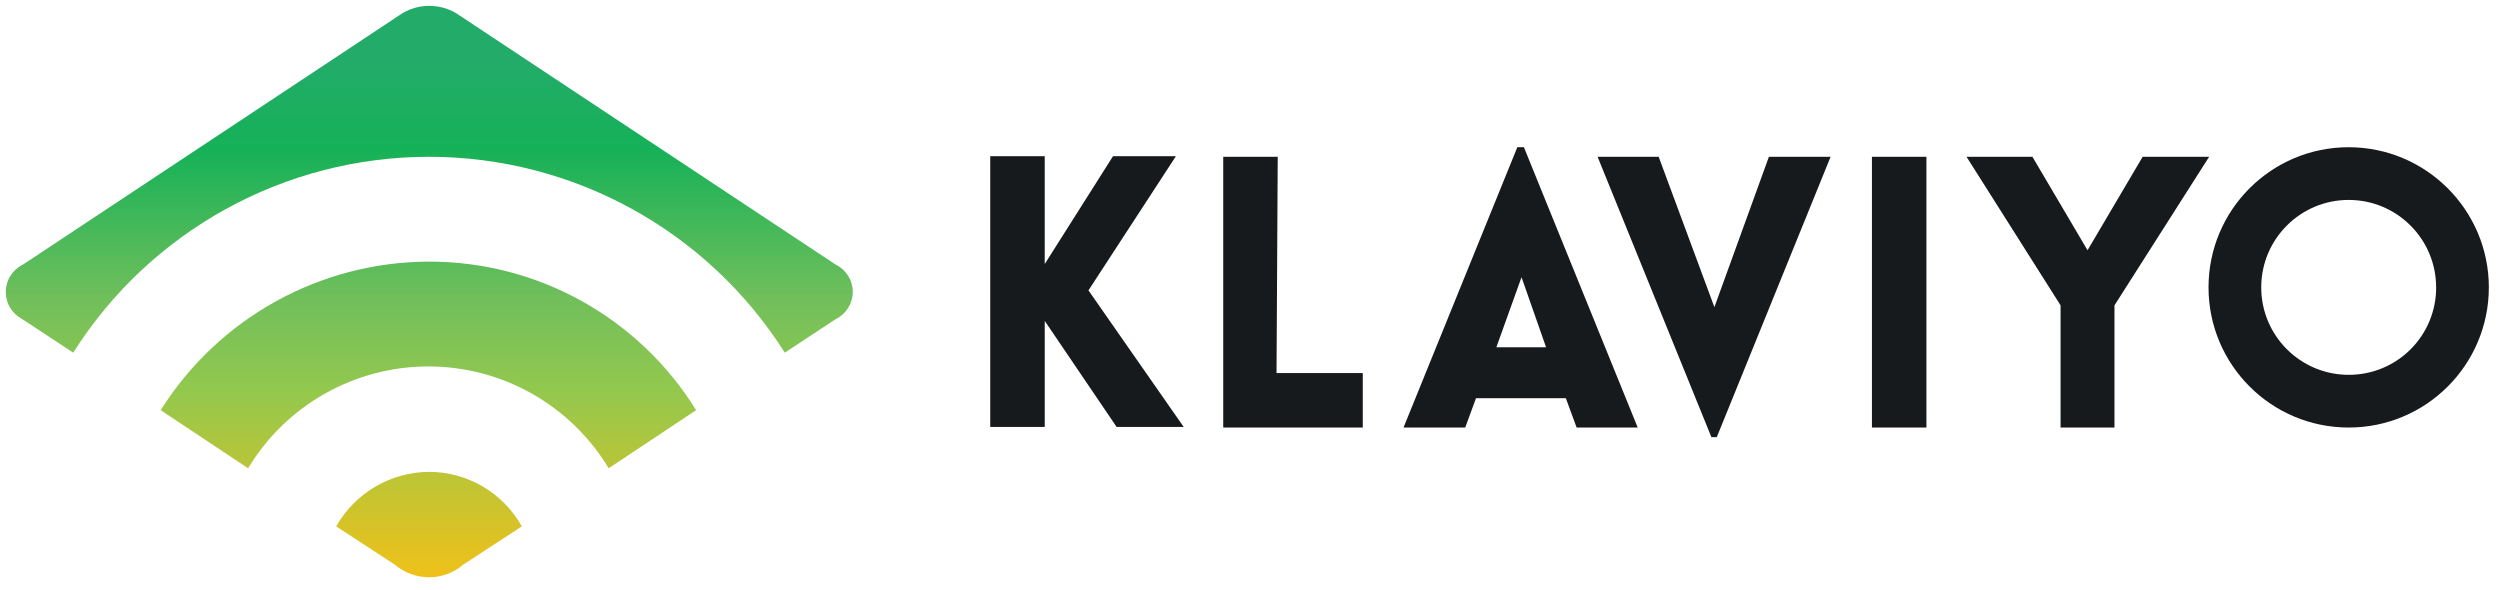
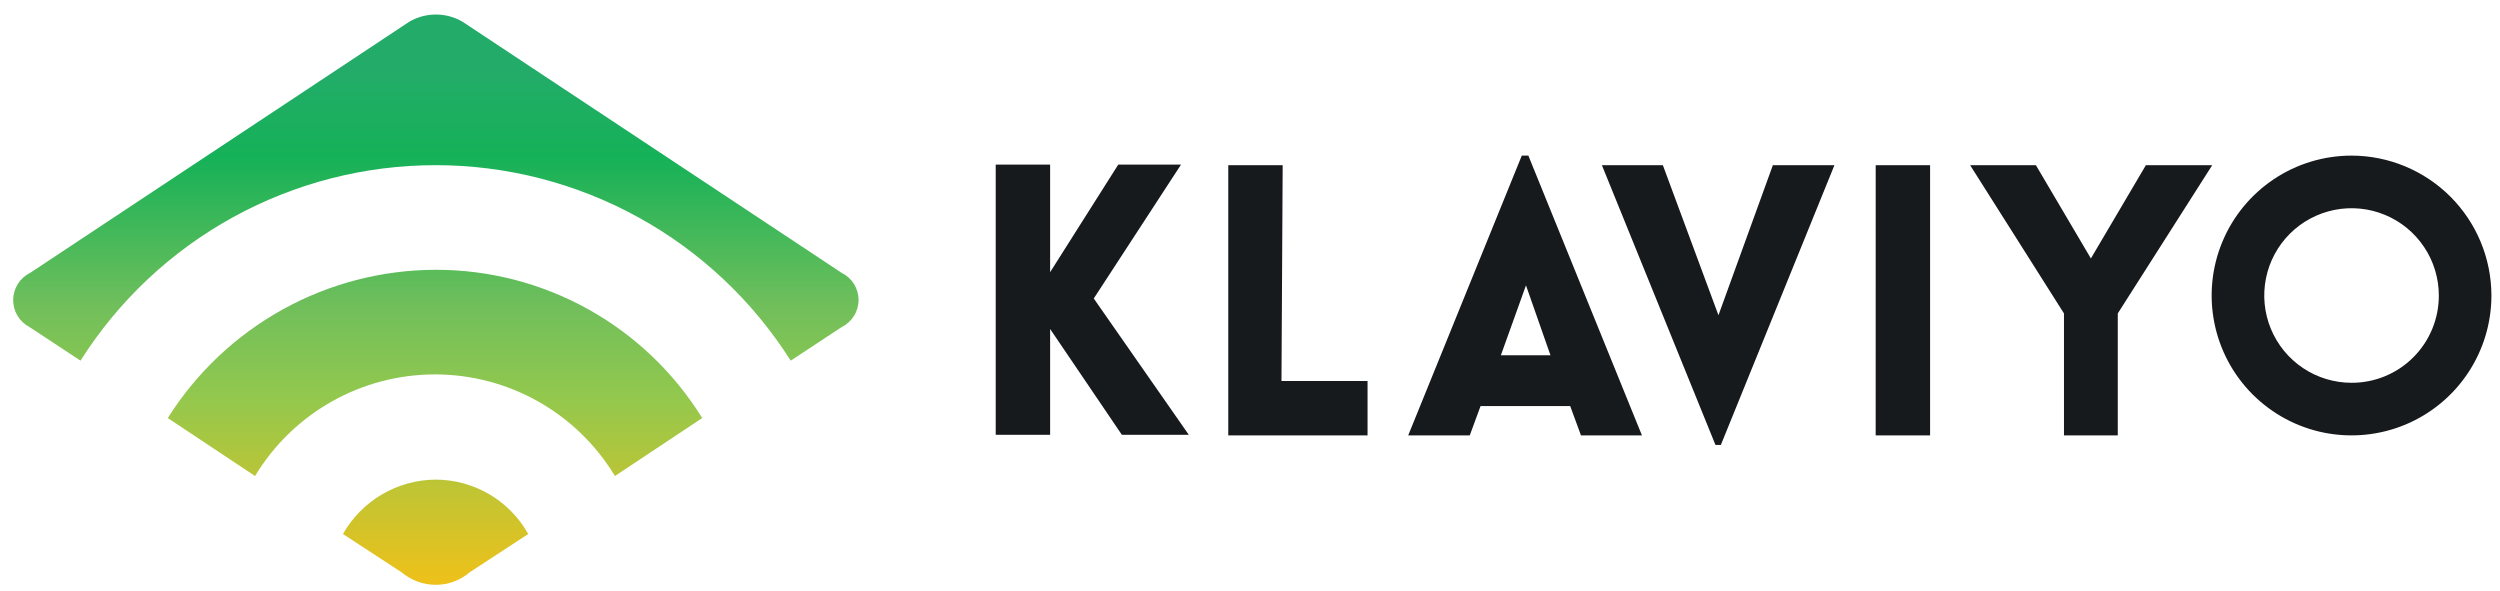
- <svg xmlns="http://www.w3.org/2000/svg" width="140" height="33" viewBox="0 0 140 33">
+ <svg xmlns="http://www.w3.org/2000/svg" width="144" height="34" viewBox="0 0 144 34" fill="none">
+   <path d="M1.745 15.712L23.575 1.25C24.041 0.979 24.569 0.837 25.108 0.837C25.646 0.837 26.174 0.979 26.64 1.25L48.471 15.712C48.765 15.855 49.013 16.077 49.186 16.354C49.36 16.631 49.452 16.952 49.452 17.279C49.452 17.606 49.36 17.926 49.186 18.203C49.013 18.48 48.765 18.703 48.471 18.845L45.544 20.774C43.36 17.325 40.34 14.483 36.764 12.515C33.188 10.546 29.172 9.514 25.09 9.514C21.008 9.514 16.992 10.546 13.416 12.515C9.84 14.483 6.82 17.325 4.637 20.774L1.71 18.845C1.421 18.697 1.178 18.47 1.01 18.192C0.842 17.913 0.755 17.593 0.759 17.268C0.762 16.943 0.857 16.625 1.031 16.35C1.205 16.075 1.452 15.854 1.745 15.712V15.712ZM25.09 15.54C22.008 15.547 18.977 16.333 16.279 17.826C13.582 19.32 11.307 21.471 9.664 24.079L14.691 27.419C15.768 25.633 17.288 24.156 19.104 23.13C20.92 22.105 22.97 21.566 25.056 21.566C27.141 21.566 29.192 22.105 31.008 23.13C32.823 24.156 34.343 25.633 35.42 27.419L40.448 24.079C38.829 21.464 36.568 19.306 33.88 17.812C31.192 16.317 28.166 15.535 25.09 15.54V15.54ZM25.09 27.626C24.004 27.633 22.938 27.927 22.001 28.477C21.064 29.027 20.289 29.814 19.753 30.759L23.128 32.963C23.677 33.427 24.372 33.683 25.09 33.686C25.81 33.689 26.507 33.433 27.053 32.963L30.427 30.759C29.896 29.81 29.122 29.02 28.184 28.469C27.246 27.918 26.178 27.627 25.09 27.626V27.626Z" fill="url(#paint0_linear)" />
+   <path d="M63.001 17.193L68.475 25.044H64.619L60.487 18.949V25.044H57.353V9.48H60.487V15.678L64.412 9.48H68.028L63.001 17.193ZM73.882 9.514H70.748V25.078H78.771V21.945H73.813L73.882 9.514V9.514ZM88.034 8.963L94.576 25.078H91.064L90.444 23.391H85.279L84.659 25.078H81.112L87.655 8.963L88.034 8.963ZM89.307 20.464L87.896 16.436L86.45 20.464H89.307ZM98.983 18.157L95.781 9.514H92.269L98.811 25.629H99.121L105.664 9.514H102.117L98.983 18.157ZM108.039 25.078H111.173V9.514H108.04L108.039 25.078ZM123.603 9.514L120.435 14.886L117.267 9.514H113.479L118.885 18.054V25.078H121.984V18.054L127.425 9.514H123.603ZM143.506 17.021C143.506 18.614 143.033 20.172 142.148 21.497C141.262 22.822 140.004 23.855 138.532 24.465C137.059 25.075 135.439 25.234 133.876 24.924C132.313 24.613 130.878 23.845 129.751 22.718C128.624 21.591 127.857 20.156 127.546 18.593C127.235 17.03 127.394 15.41 128.004 13.938C128.614 12.465 129.647 11.207 130.972 10.321C132.297 9.436 133.855 8.963 135.448 8.963C137.584 8.966 139.632 9.816 141.143 11.326C142.653 12.837 143.503 14.885 143.506 17.021V17.021ZM140.476 17.021C140.476 16.027 140.181 15.055 139.628 14.228C139.076 13.401 138.291 12.757 137.372 12.376C136.454 11.996 135.443 11.896 134.468 12.09C133.492 12.284 132.597 12.763 131.893 13.466C131.19 14.169 130.712 15.065 130.518 16.04C130.324 17.015 130.423 18.026 130.804 18.945C131.184 19.863 131.828 20.648 132.655 21.201C133.482 21.753 134.454 22.048 135.448 22.048C136.109 22.05 136.764 21.922 137.375 21.67C137.985 21.418 138.541 21.048 139.008 20.58C139.475 20.113 139.845 19.558 140.097 18.947C140.349 18.336 140.478 17.682 140.476 17.021V17.021Z" fill="#171A1D" />
  <defs>
-     <style>.a{fill:url(#a);}.b{fill:#171a1d;}</style>
-     <linearGradient id="a" x1="25.134" y1="408.223" x2="25.134" y2="362.969" gradientTransform="translate(6.2667 -256.3271) scale(0.7071)" gradientUnits="userSpaceOnUse">
-       <stop offset="0" stop-color="#efc119" />
-       <stop offset="0.331" stop-color="#92c84e" />
-       <stop offset="0.486" stop-color="#71bf5b" />
-       <stop offset="0.751" stop-color="#15b158" />
-       <stop offset="0.903" stop-color="#23ac69" />
-       <stop offset="1" stop-color="#23ac69" />
+     <linearGradient id="paint0_linear" x1="25.105" y1="33.686" x2="25.105" y2="0.837" gradientUnits="userSpaceOnUse">
+       <stop stop-color="#EFC119" />
+       <stop offset="0.331" stop-color="#92C84E" />
+       <stop offset="0.486" stop-color="#71BF5B" />
+       <stop offset="0.751" stop-color="#15B158" />
+       <stop offset="0.903" stop-color="#23AC69" />
+       <stop offset="1" stop-color="#23AC69" />
    </linearGradient>
  </defs>
-   <path class="a" d="M1.282,14.819,22.548.731a2.969,2.969,0,0,1,2.985,0L46.799,14.819a1.696,1.696,0,0,1,0,3.052l-2.851,1.878a23.58,23.58,0,0,0-39.848,0L1.249,17.871A1.706,1.706,0,0,1,1.282,14.819Zm22.742-.168A17.805,17.805,0,0,0,8.997,22.969l4.897,3.254a11.789,11.789,0,0,1,20.192,0l4.897-3.254A17.56,17.56,0,0,0,24.024,14.651Zm0,11.773a6.022,6.022,0,0,0-5.199,3.052l3.287,2.147a2.979,2.979,0,0,0,1.912.704,2.912,2.912,0,0,0,1.912-.704l3.287-2.147A5.967,5.967,0,0,0,24.024,26.424Z" />
-   <path class="b" d="M60.954,16.261l5.333,7.648H62.531l-4.025-5.937v5.937H55.453V8.747h3.052V14.785l3.824-6.038h3.522Zm10.599-7.48H68.501V23.942h7.815V20.89h-4.83L71.553,8.781Zm13.786-.537,6.373,15.698H88.291l-.604-1.643H82.656L82.052,23.942H78.597L84.97,8.244ZM86.58,19.447,85.205,15.523l-1.409,3.924ZM96.006,17.2l-3.12-8.419H89.465l6.373,15.698H96.14L102.513,8.781H99.058Zm8.822,6.742H107.88V8.781h-3.052ZM119.988,8.781l-3.086,5.233L113.816,8.781h-3.69l5.266,8.318V23.942h3.019V17.099l5.3-8.318Zm19.387,7.312a7.849,7.849,0,1,1-7.849-7.849A7.859,7.859,0,0,1,139.376,16.093Zm-2.952,0a4.897,4.897,0,1,0-4.897,4.897A4.882,4.882,0,0,0,136.424,16.093Z" />
</svg>
